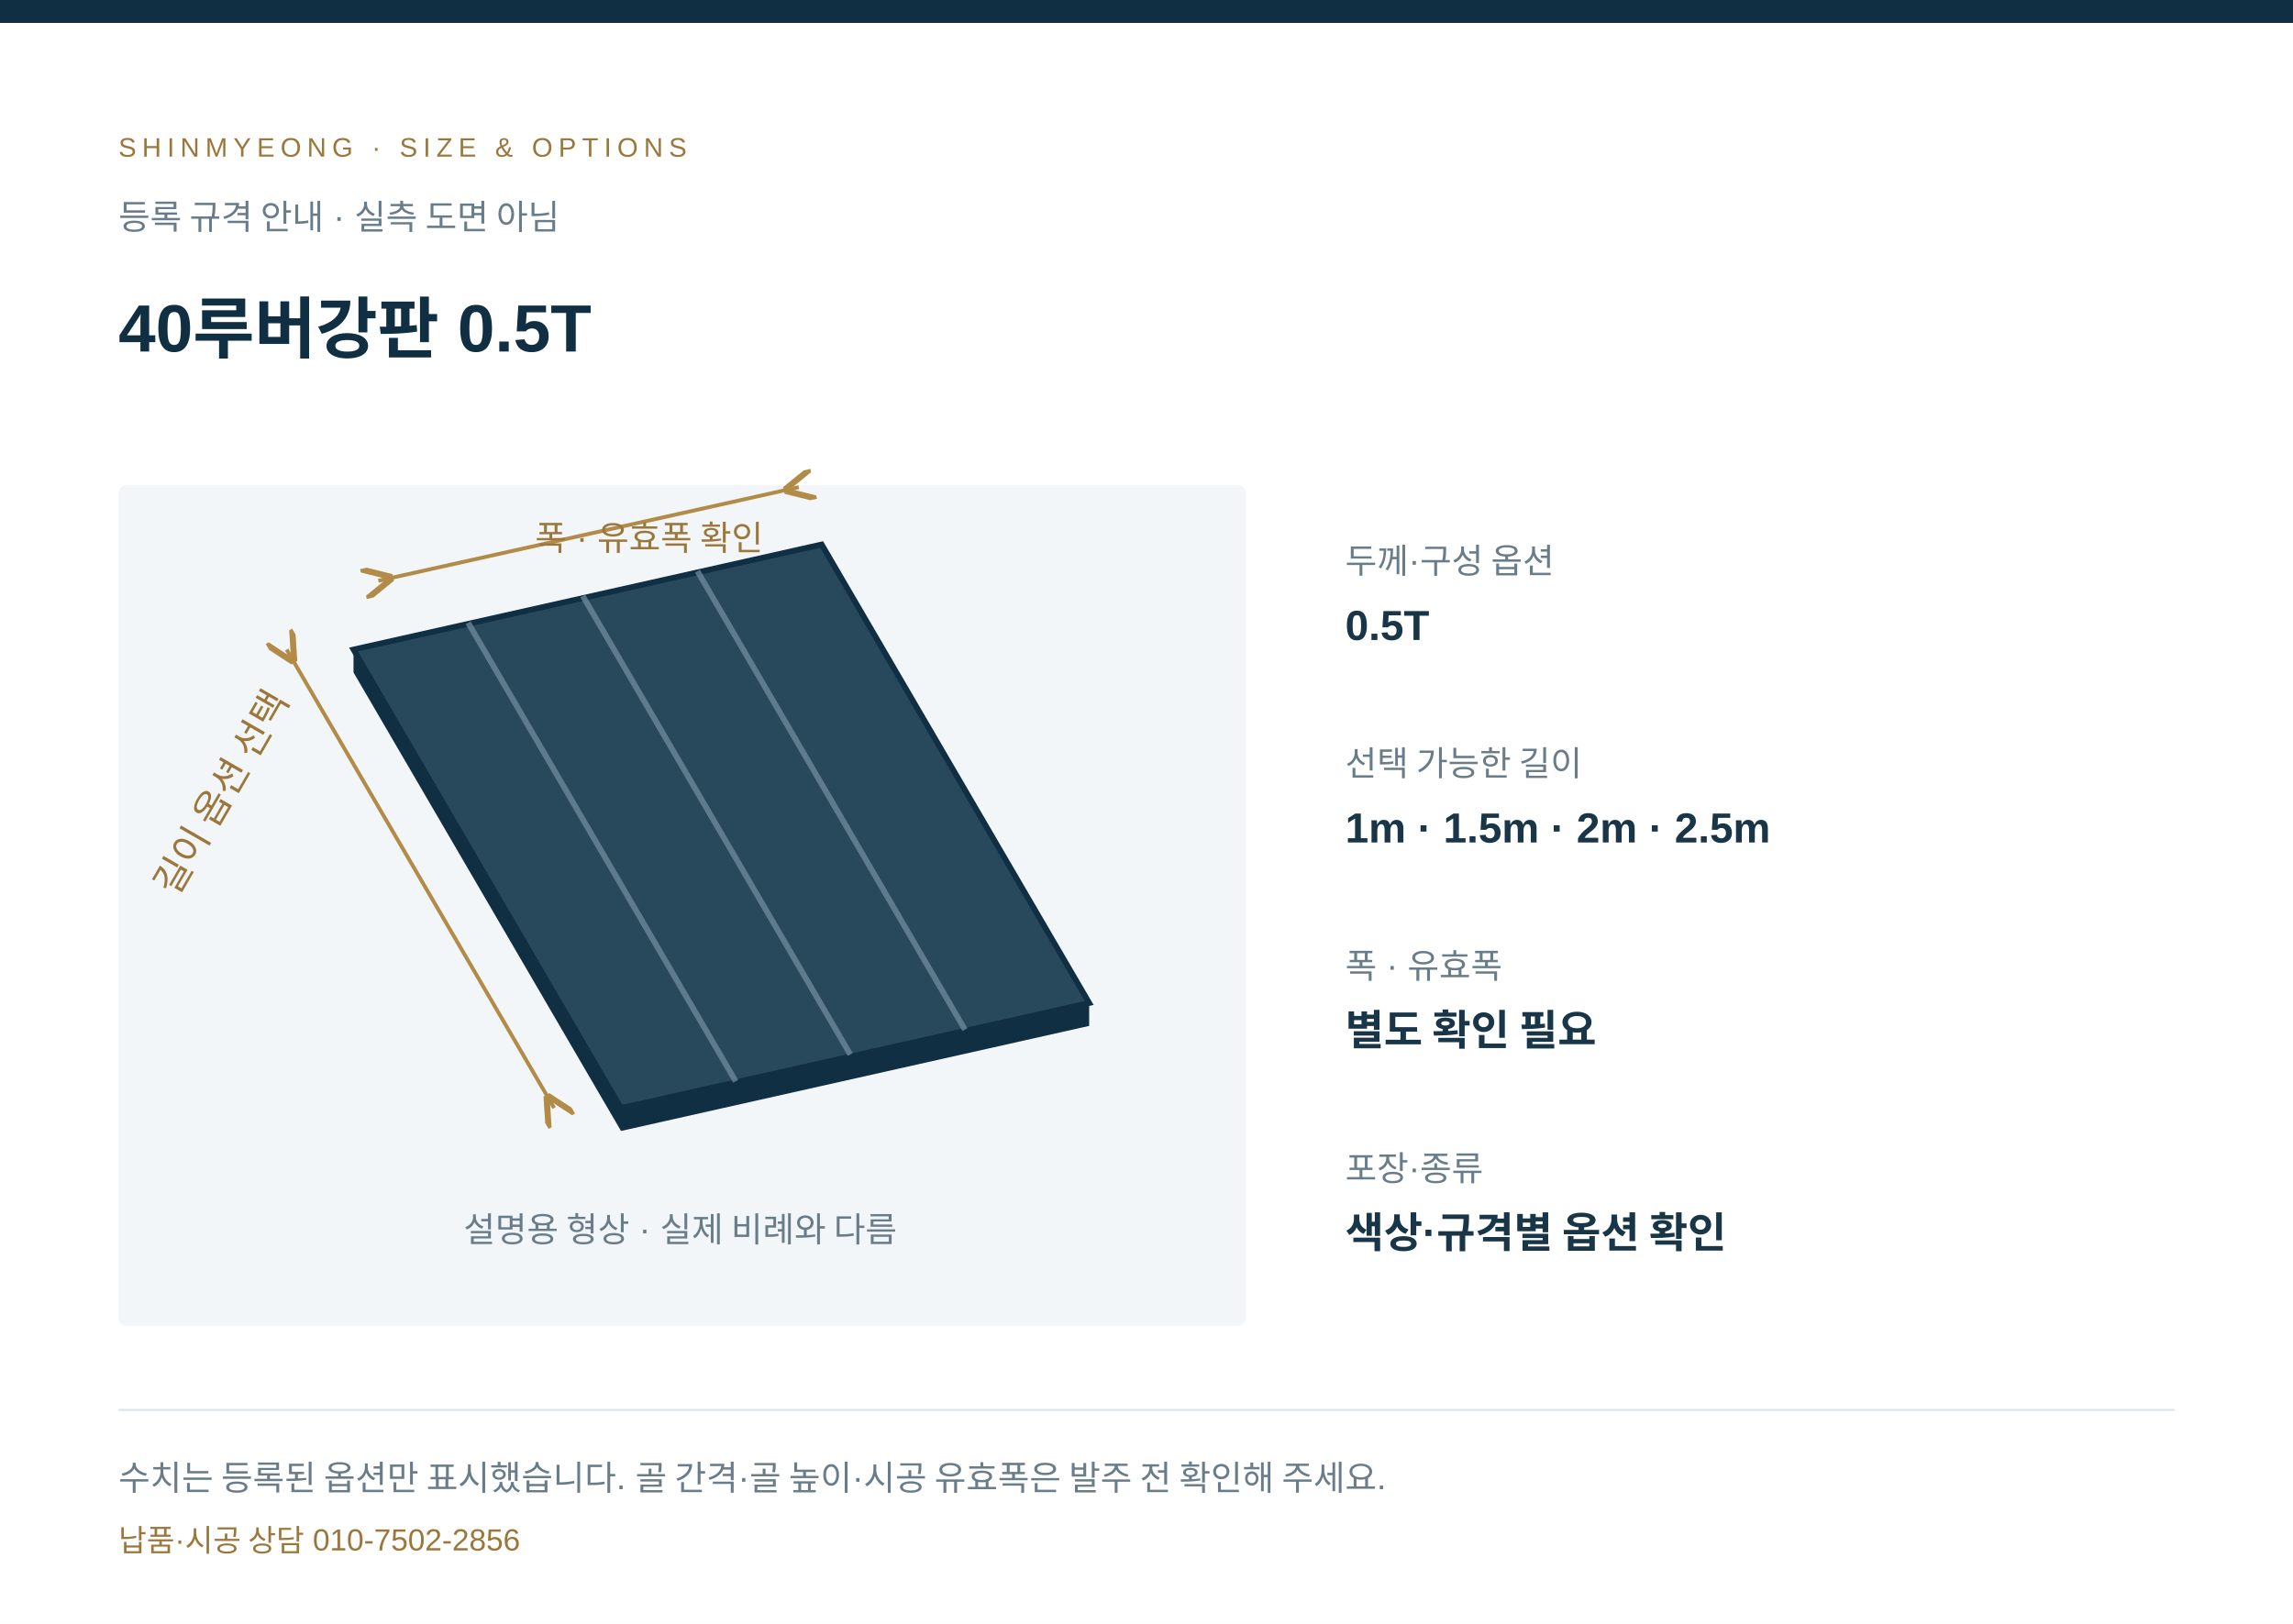
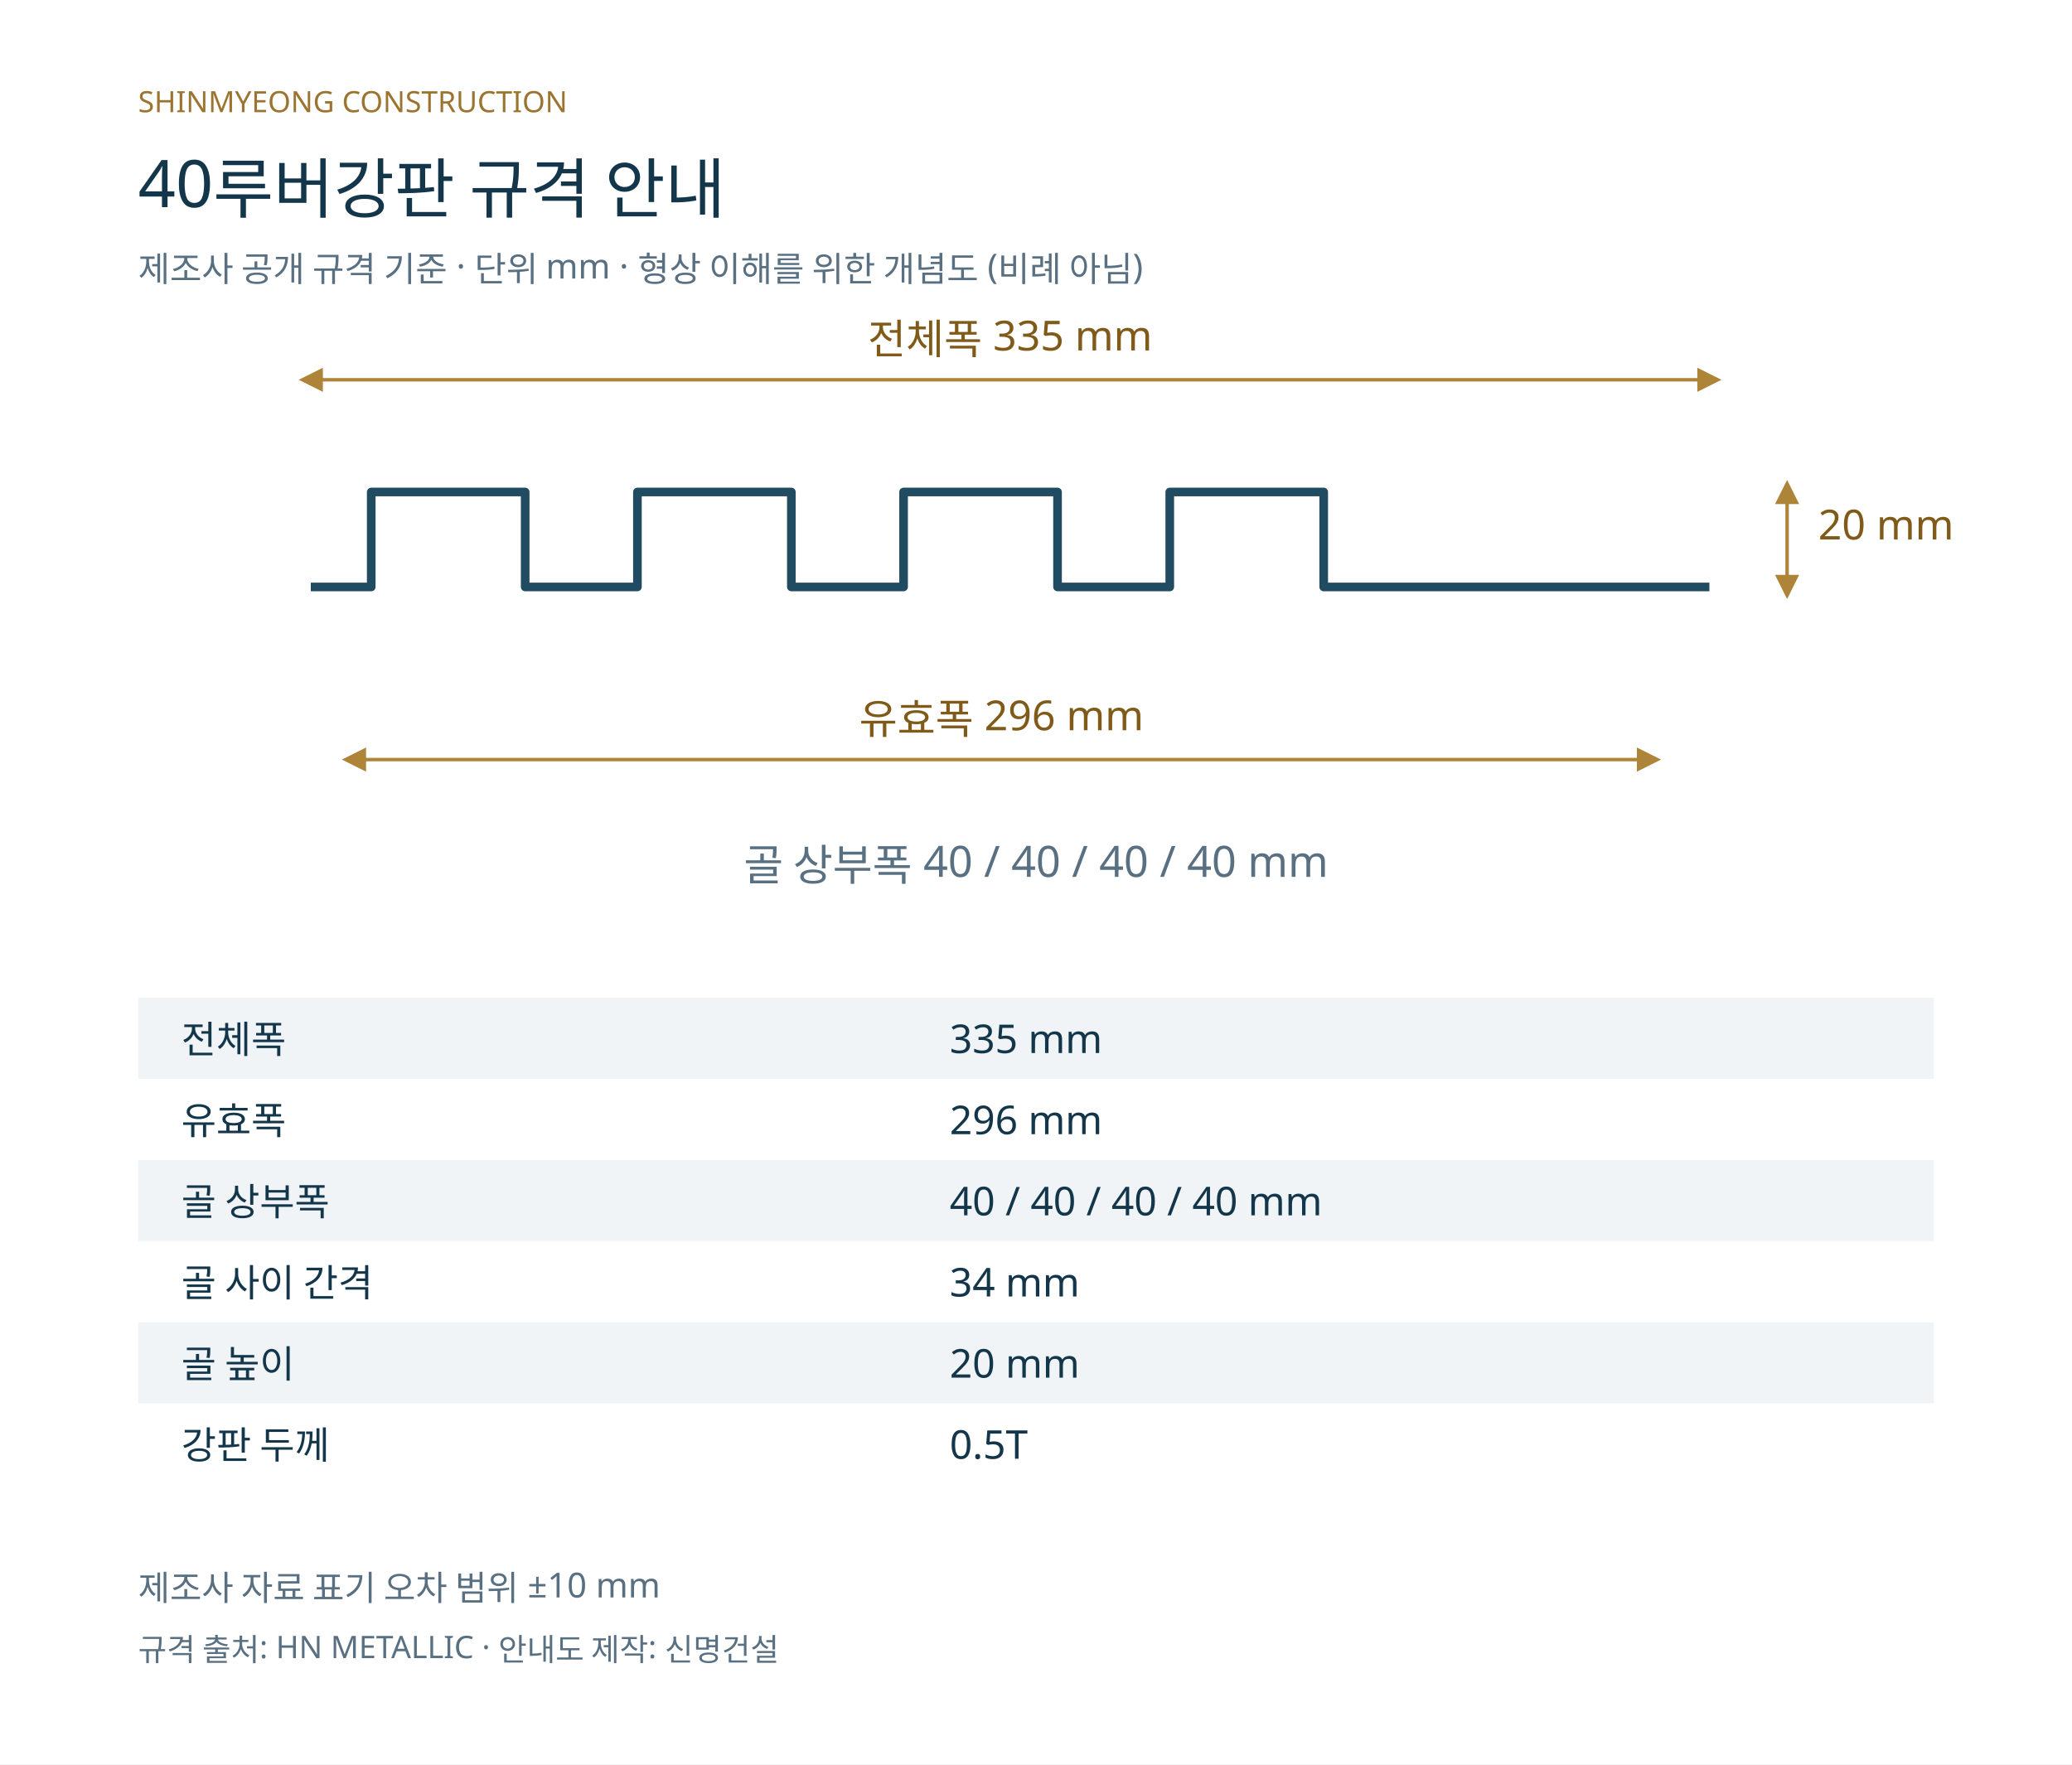
- <svg xmlns="http://www.w3.org/2000/svg" width="1200" height="850" viewBox="0 0 1200 850" role="img" aria-labelledby="title desc">
+ <svg xmlns="http://www.w3.org/2000/svg" width="1200" height="1022" viewBox="0 0 1200 1022" role="img" aria-labelledby="title desc">
  <defs>
-     <marker id="arrow" markerWidth="8" markerHeight="8" refX="4" refY="4" orient="auto-start-reverse">
-       <path d="M8 0 0 4 8 8" fill="none" stroke="#b18b47" stroke-width="1.6" />
+     <marker id="arrow" viewBox="0 0 10 10" refX="5" refY="5" markerWidth="7" markerHeight="7" orient="auto-start-reverse">
+       <path d="M0 0L10 5L0 10Z" fill="#ae8439" />
    </marker>
-     <style>text{font-family:'Malgun Gothic','Noto Sans KR',Arial,sans-serif}.name{font-size:35px;font-weight:700;fill:#102f43}.label{font-size:18px;fill:#687c89}.value{font-size:22px;font-weight:700;fill:#183647}.note{font-size:18px;fill:#687c89}</style>
  </defs>
-   <rect width="1200" height="850" fill="#fff" />
-   <rect x="0" y="0" width="1200" height="12" fill="#102f43" />
-   <text x="62" y="82" font-size="14" fill="#9b773c" letter-spacing="3">SHINMYEONG · SIZE &amp; OPTIONS</text>
-   <text x="62" y="184" class="name">40루버강판 0.5T</text>
-   <text x="62" y="120" font-size="18" fill="#687c89">등록 규격 안내 · 실측 도면 아님</text>
-   <rect x="62" y="254" width="590" height="440" rx="4" fill="#f3f6f8" />
-   <path d="M185 340 430 285 570 525 325 580Z" fill="#28485b" stroke="#102f43" stroke-width="3" />
-   <path d="m185 340 140 240 245-55v12l-245 55-140-240z" fill="#102f43" />
-   <g stroke="#7391a2" stroke-width="3" opacity=".7">
-     <path d="m245 326 140 240" />
-     <path d="m305 312 140 240" />
-     <path d="m365 299 140 240" />
+   <rect width="1200" height="1022" fill="#fff" />
+   <g font-family="Malgun Gothic, sans-serif">
+     <text x="80" y="65" font-size="17" fill="#9b742f" text-anchor="start">SHINMYEONG CONSTRUCTION</text>
+     <text x="80" y="120" font-size="38" fill="#14364b" text-anchor="start">40루버강판 규격 안내</text>
+     <text x="80" y="163" font-size="20" fill="#587082" text-anchor="start">제조사 공개 규격 기준 · 단위 mm · 형상 이해를 위한 개념도 (비례 아님)</text>
+     <path d="M180 340 H215 V285 H304.157 V340 H369.157 V285 H458.313 V340 H523.313 V285 H612.47 V340 H677.47 V285 H766.627 V340 H831.627 H990" fill="none" stroke="#214b61" stroke-width="5" stroke-linejoin="round" />
+     <path d="M180 220L990 220" stroke="#ae8439" stroke-width="2" marker-start="url(#arrow)" marker-end="url(#arrow)" />
+     <text x="585" y="205" font-size="24" fill="#805a19" text-anchor="middle">전체폭 335 mm</text>
+     <path d="M205 440L955 440" stroke="#ae8439" stroke-width="2" marker-start="url(#arrow)" marker-end="url(#arrow)" />
+     <text x="580" y="425" font-size="24" fill="#805a19" text-anchor="middle">유효폭 296 mm</text>
+     <path d="M1035 285L1035 340" stroke="#ae8439" stroke-width="2" marker-start="url(#arrow)" marker-end="url(#arrow)" />
+     <text x="1053" y="312.5" font-size="24" fill="#805a19" text-anchor="start">20 mm</text>
+     <text x="600" y="510" font-size="25" fill="#587082" text-anchor="middle">골 상부폭 40 / 40 / 40 / 40 mm</text>
+     <rect x="80" y="578" width="1040" height="47" fill="#f0f4f7" />
+     <text x="105" y="610" font-size="22" fill="#14364b" text-anchor="start">전체폭</text>
+     <text x="550" y="610" font-size="23" fill="#14364b" text-anchor="start">335 mm</text>
+     <rect x="80" y="625" width="1040" height="47" fill="#fff" />
+     <text x="105" y="657" font-size="22" fill="#14364b" text-anchor="start">유효폭</text>
+     <text x="550" y="657" font-size="23" fill="#14364b" text-anchor="start">296 mm</text>
+     <rect x="80" y="672" width="1040" height="47" fill="#f0f4f7" />
+     <text x="105" y="704" font-size="22" fill="#14364b" text-anchor="start">골 상부폭</text>
+     <text x="550" y="704" font-size="23" fill="#14364b" text-anchor="start">40 / 40 / 40 / 40 mm</text>
+     <rect x="80" y="719" width="1040" height="47" fill="#fff" />
+     <text x="105" y="751" font-size="22" fill="#14364b" text-anchor="start">골 사이 간격</text>
+     <text x="550" y="751" font-size="23" fill="#14364b" text-anchor="start">34 mm</text>
+     <rect x="80" y="766" width="1040" height="47" fill="#f0f4f7" />
+     <text x="105" y="798" font-size="22" fill="#14364b" text-anchor="start">골 높이</text>
+     <text x="550" y="798" font-size="23" fill="#14364b" text-anchor="start">20 mm</text>
+     <rect x="80" y="813" width="1040" height="47" fill="#fff" />
+     <text x="105" y="845" font-size="22" fill="#14364b" text-anchor="start">강판 두께</text>
+     <text x="550" y="845" font-size="23" fill="#14364b" text-anchor="start">0.5T</text>
+     <text x="80" y="927" font-size="20" fill="#587082" text-anchor="start">제조사 자료 표기 오차 범위 ±10 mm</text>
+     <text x="80" y="962" font-size="18" fill="#587082" text-anchor="start">규격 출처: HN METALLIC · 안내도 제작: 신명건설</text>
  </g>
-   <line x1="150" y1="340" x2="290" y2="580" stroke="#b18b47" stroke-width="2" marker-start="url(#arrow)" marker-end="url(#arrow)" />
-   <text x="92" y="470" transform="rotate(-60 92 470)" font-size="20" fill="#9b773c">길이 옵션 선택</text>
-   <line x1="198" y1="304" x2="418" y2="255" stroke="#b18b47" stroke-width="2" marker-start="url(#arrow)" marker-end="url(#arrow)" />
-   <text x="280" y="288" font-size="18" fill="#9b773c">폭 · 유효폭 확인</text>
-   <text x="356" y="650" text-anchor="middle" class="note">설명용 형상 · 실제 비례와 다름</text>
-   <text x="704" y="300" class="label">두께·구성 옵션</text>
-   <text x="704" y="335" class="value">0.5T</text>
-   <text x="704" y="406" class="label">선택 가능한 길이</text>
-   <text x="704" y="441" class="value">1m · 1.5m · 2m · 2.5m</text>
-   <text x="704" y="512" class="label">폭 · 유효폭</text>
-   <text x="704" y="547" class="value">별도 확인 필요</text>
-   <text x="704" y="618" class="label">포장·종류</text>
-   <text x="704" y="653" class="value">색상·규격별 옵션 확인</text>
-   <line x1="62" y1="738" x2="1138" y2="738" stroke="#dce4ea" />
-   <text x="62" y="780" class="note">수치는 등록된 옵션만 표시했습니다. 골 간격·골 높이·시공 유효폭은 발주 전 확인해 주세요.</text>
-   <text x="62" y="812" font-size="16" fill="#9b773c">납품·시공 상담 010-7502-2856</text>
</svg>
